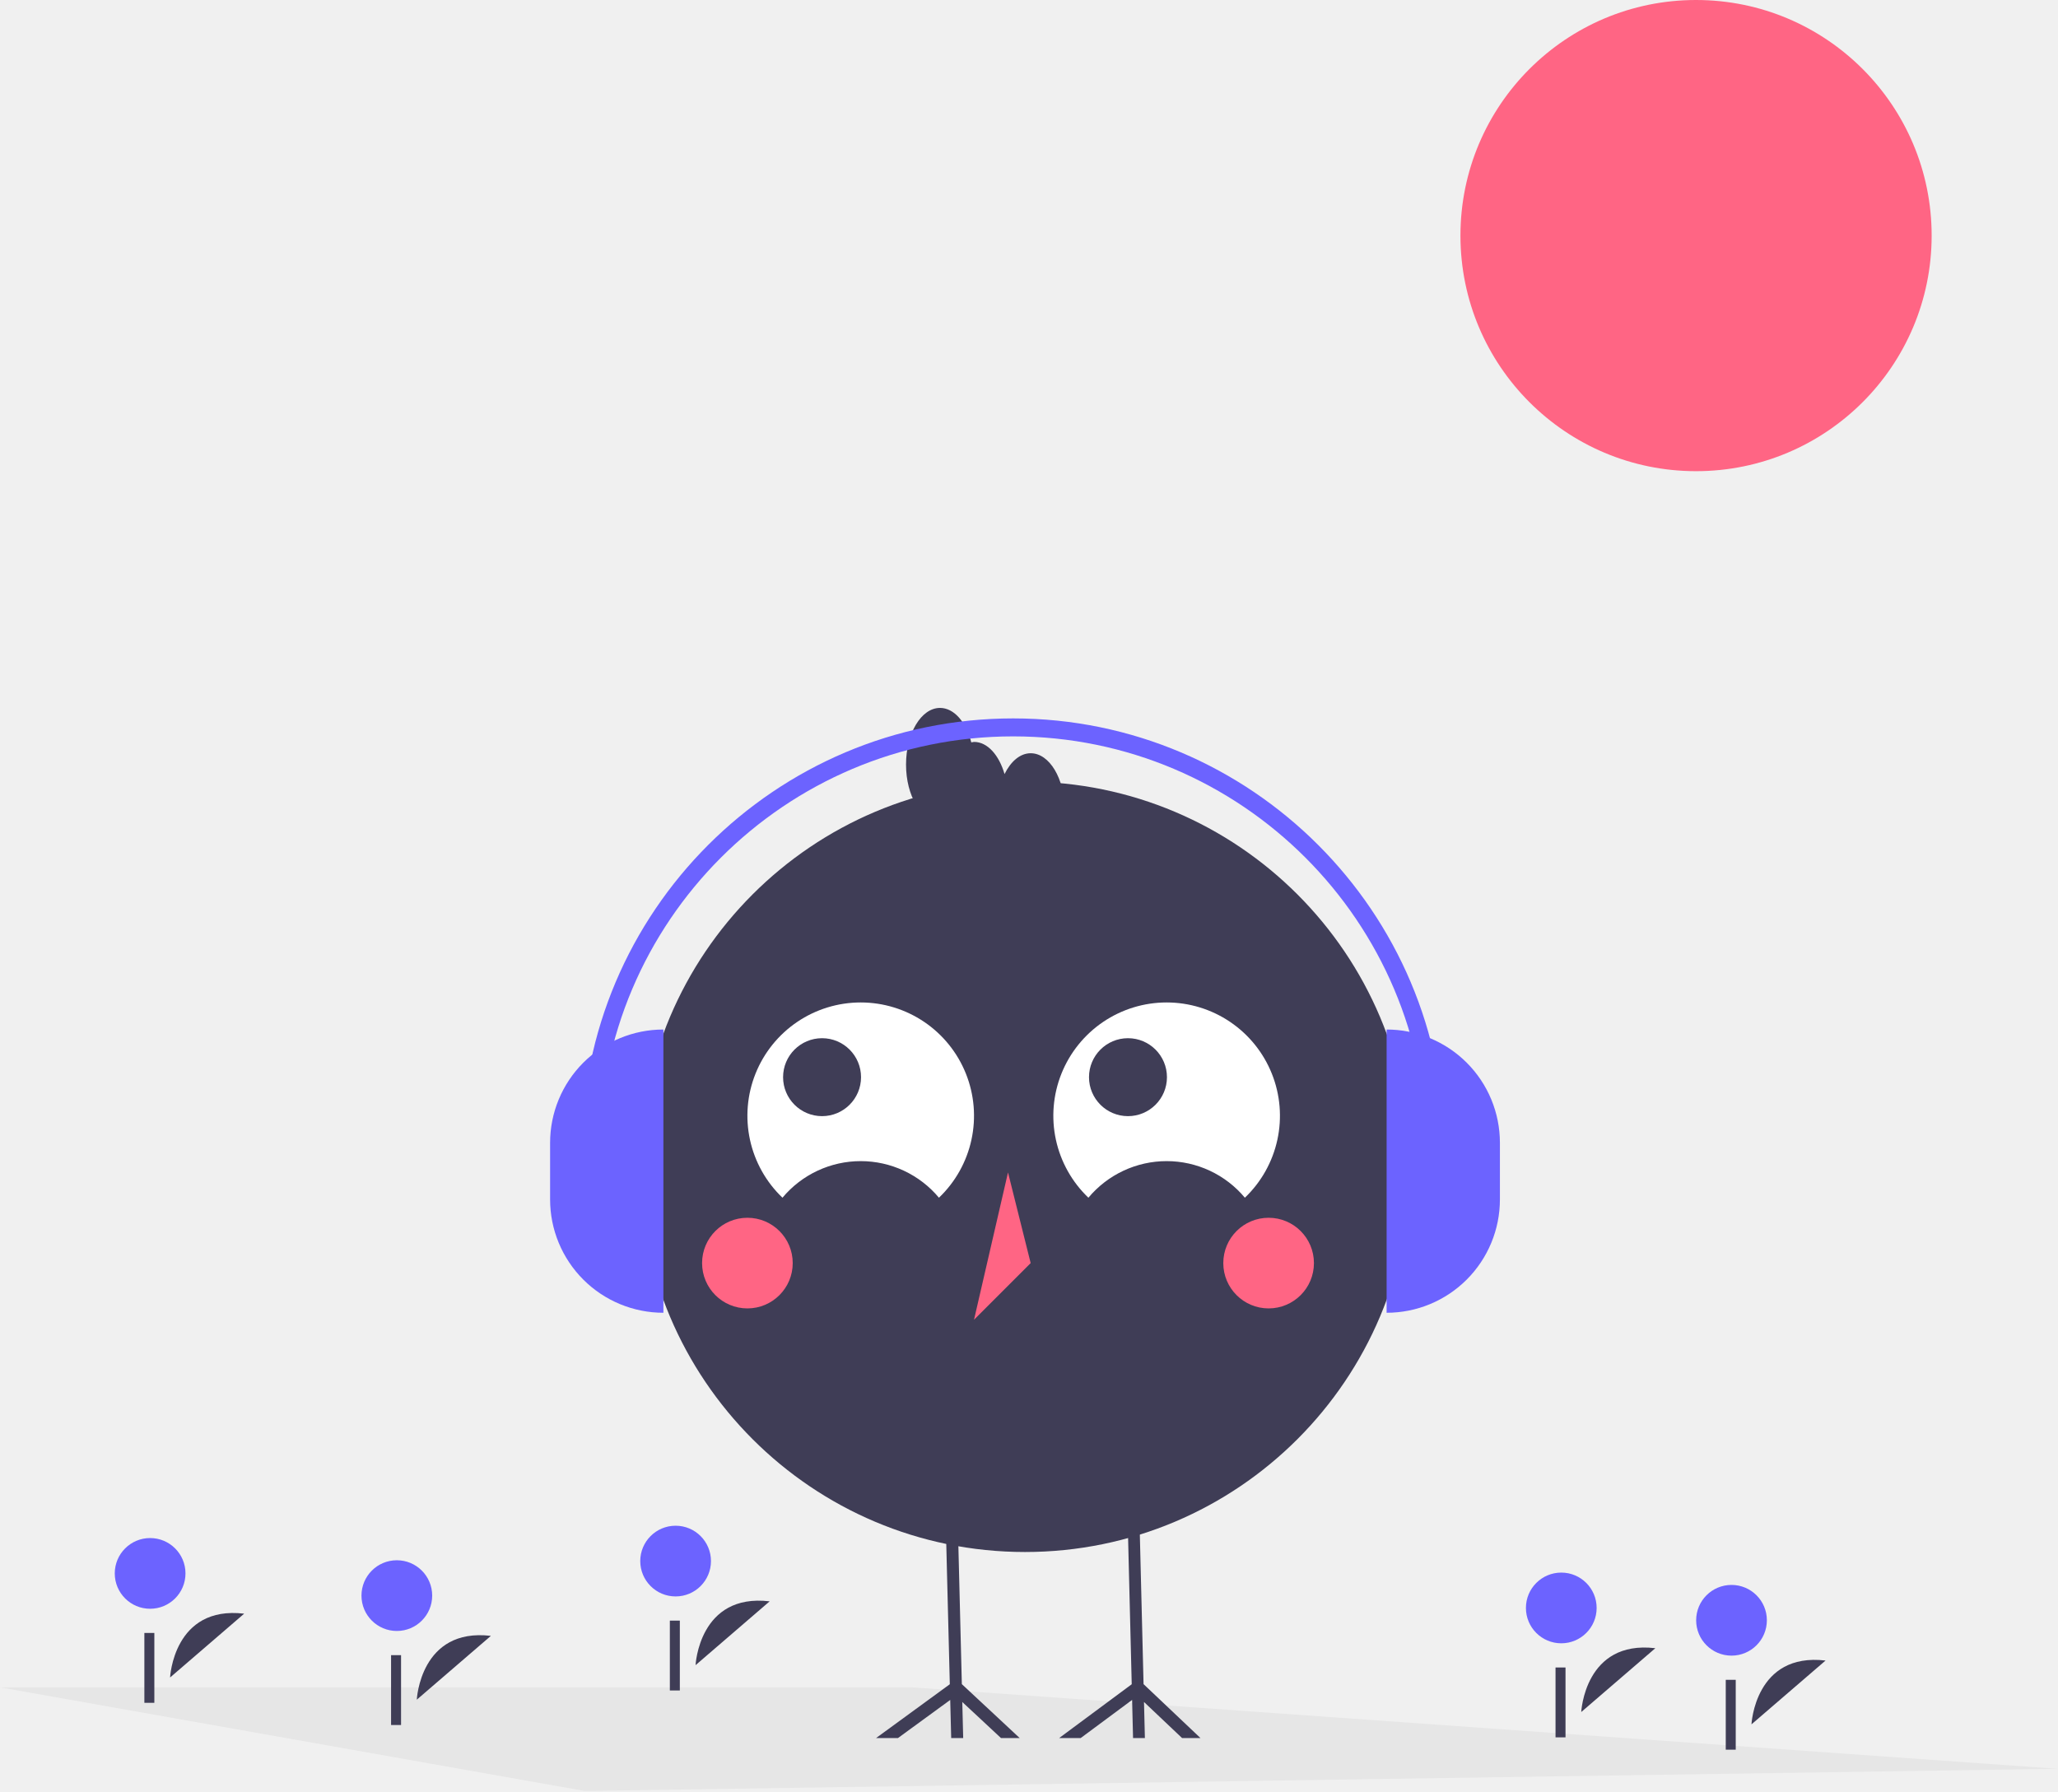
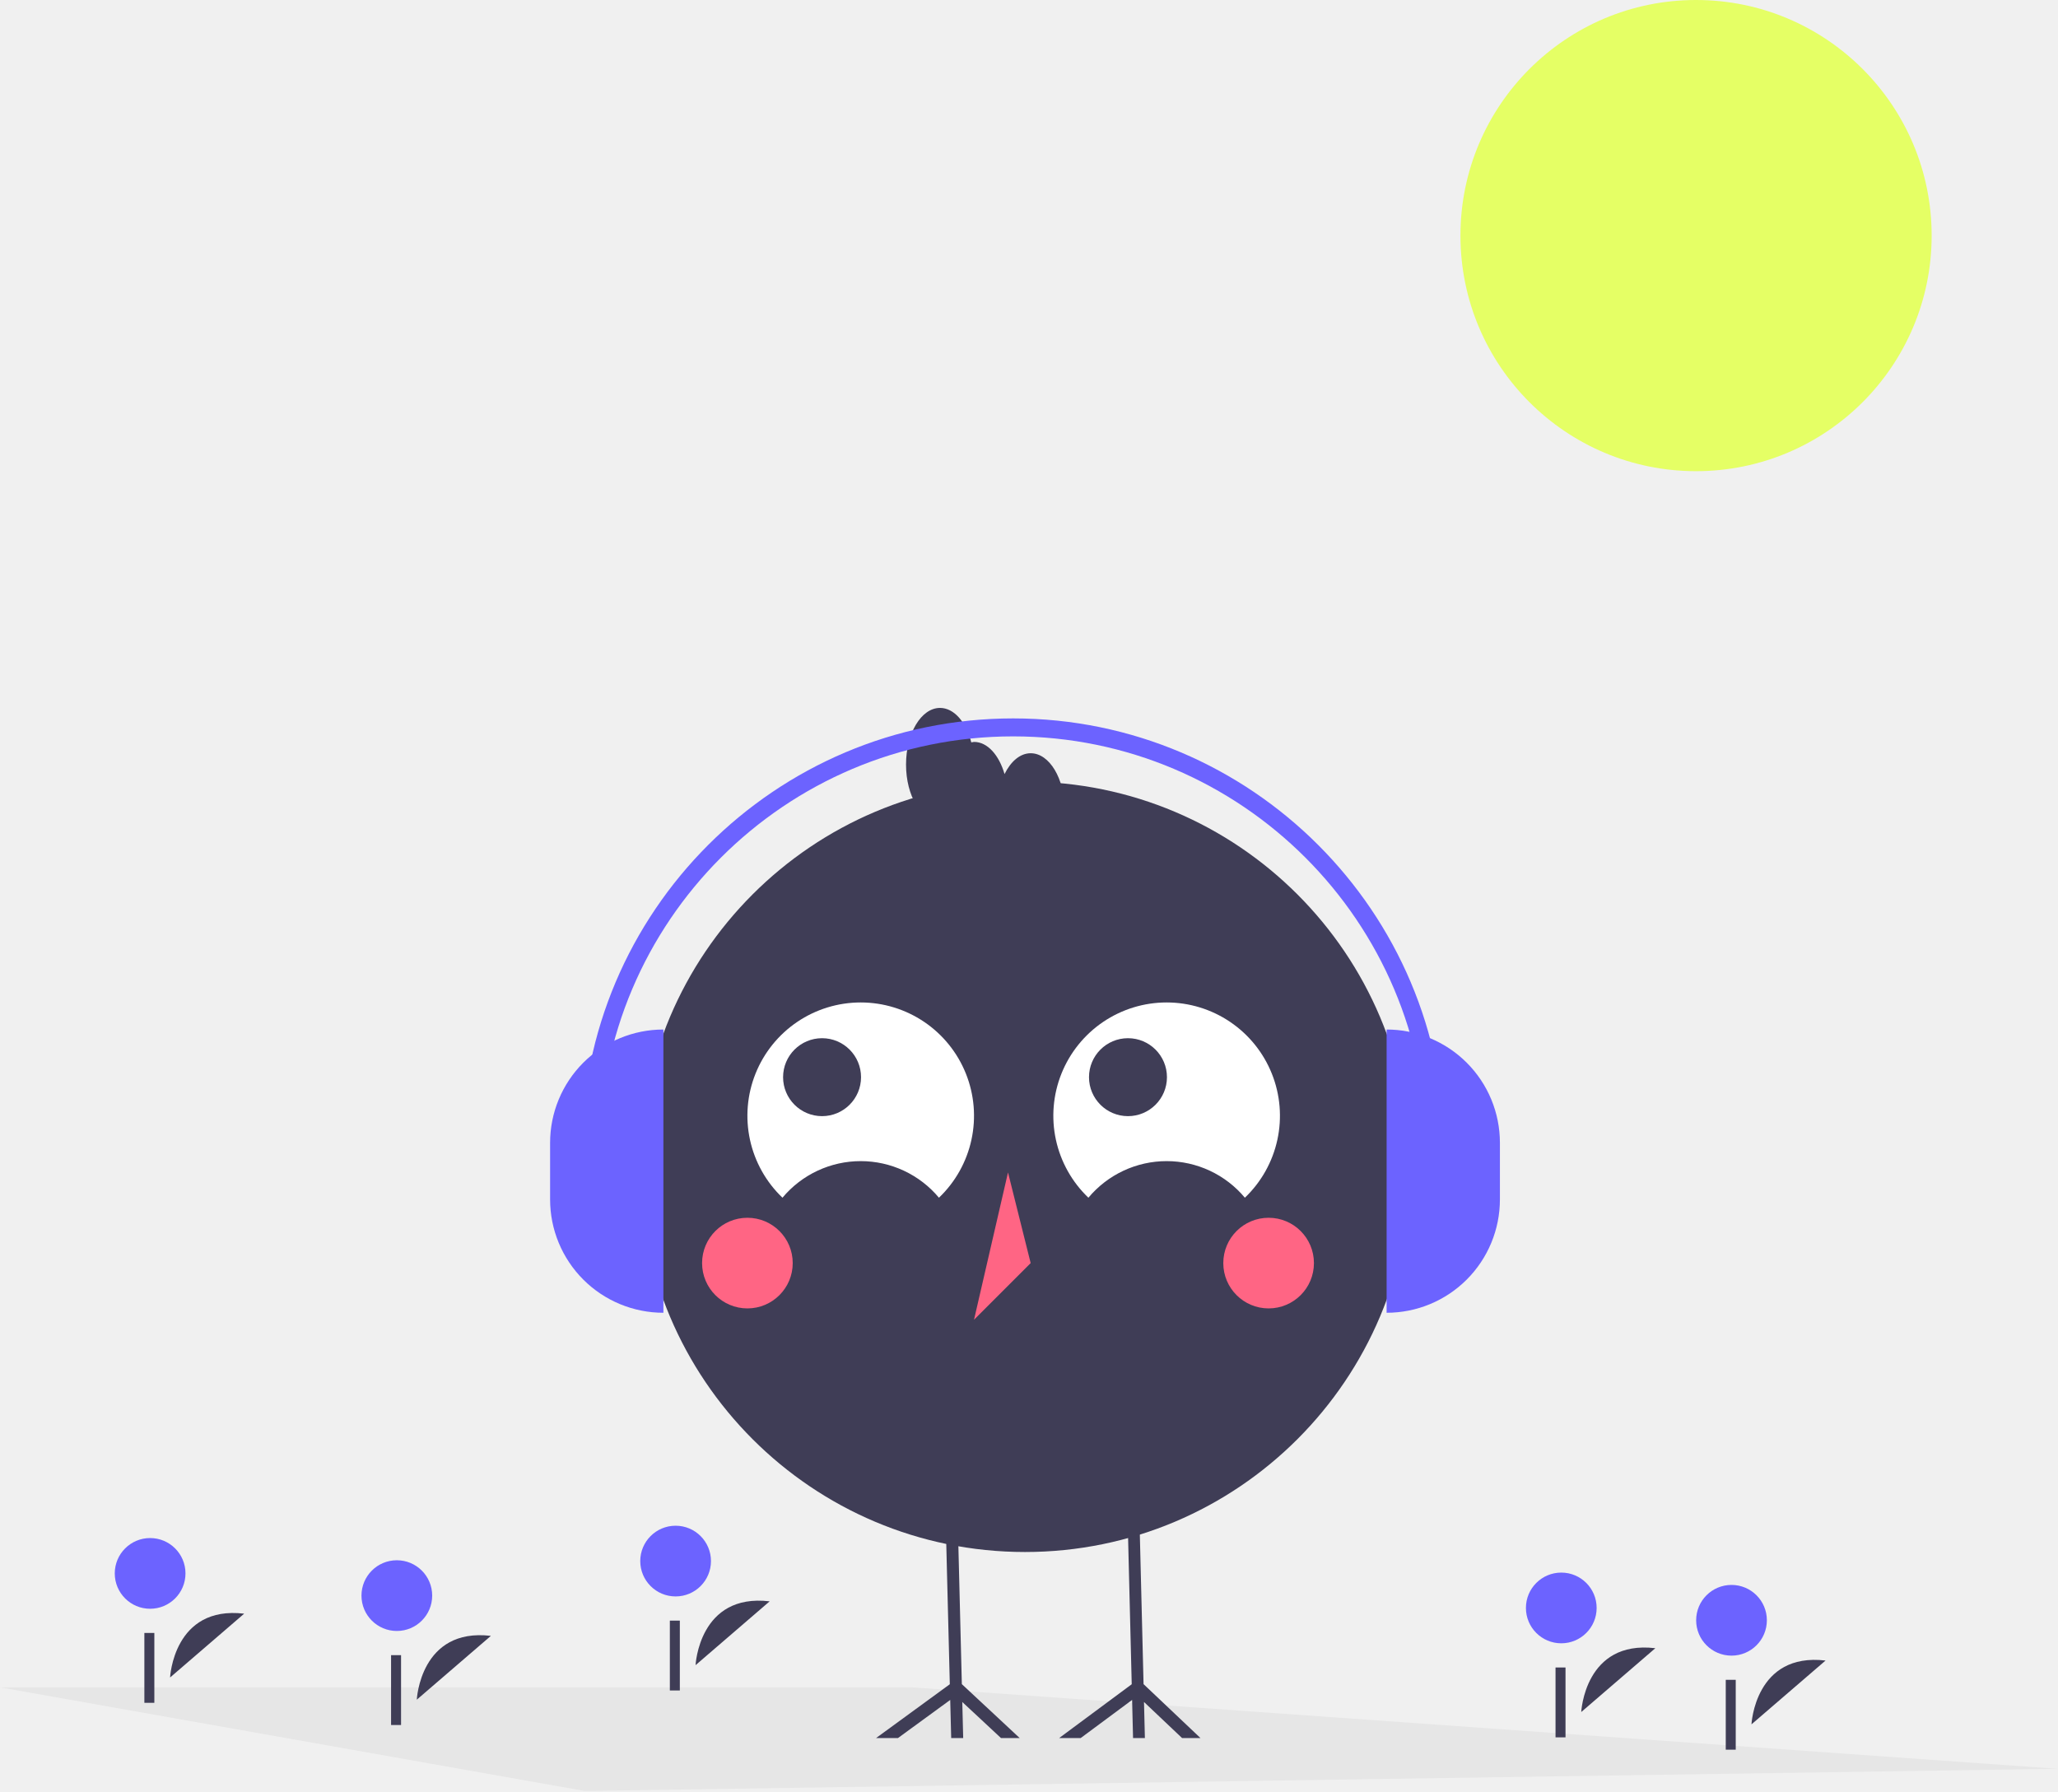
<svg xmlns="http://www.w3.org/2000/svg" width="888" height="773" viewBox="0 0 888 773" fill="none">
  <g id="undraw_happy_music_g6wc 1" clip-path="url(#clip0_2_2)">
    <path id="Vector" d="M887.772 763.25L252.263 772.831L0 728.121H393.817L887.772 763.25Z" fill="#E6E6E6" />
-     <path id="sun" d="M731.822 203.32C787.968 203.32 833.482 157.806 833.482 101.66C833.482 45.515 787.968 0 731.822 0C675.677 0 630.162 45.515 630.162 101.66C630.162 157.806 675.677 203.32 731.822 203.32Z" fill="#FF6584" />
+     <path id="sun" d="M731.822 203.32C787.968 203.32 833.482 157.806 833.482 101.66C833.482 45.515 787.968 0 731.822 0C675.677 0 630.162 45.515 630.162 101.66C630.162 157.806 675.677 203.32 731.822 203.32Z" fill="#e5ff65" />
    <g id="flower">
      <path id="Vector_2" d="M179.84 733.435C179.84 733.435 181.327 702.276 211.812 705.898Z" fill="#3F3D56" />
      <path id="Vector_3" d="M171.227 703.784C179.653 703.784 186.484 696.953 186.484 688.526C186.484 680.1 179.653 673.269 171.227 673.269C162.801 673.269 155.97 680.1 155.97 688.526C155.97 696.953 162.801 703.784 171.227 703.784Z" fill="#6C63FF" />
      <path id="Vector_4" d="M173.051 714.218H168.744V744.365H173.051V714.218Z" fill="#3F3D56" />
    </g>
    <g id="flower">
      <path id="Vector_5" d="M682.287 738.757C682.287 738.757 683.774 707.599 714.258 711.22Z" fill="#3F3D56" />
      <path id="Vector_6" d="M673.673 709.106C682.1 709.106 688.93 702.275 688.93 693.849C688.93 685.423 682.1 678.592 673.673 678.592C665.247 678.592 658.416 685.423 658.416 693.849C658.416 702.275 665.247 709.106 673.673 709.106Z" fill="#6C63FF" />
      <path id="Vector_7" d="M675.497 719.541H671.191V749.688H675.497V719.541Z" fill="#3F3D56" />
    </g>
    <g id="flower">
      <path id="Vector_8" d="M755.738 744.08C755.738 744.08 757.225 712.921 787.709 716.543Z" fill="#3F3D56" />
      <path id="Vector_9" d="M747.124 714.429C755.55 714.429 762.381 707.598 762.381 699.171C762.381 690.745 755.55 683.914 747.124 683.914C738.698 683.914 731.867 690.745 731.867 699.171C731.867 707.598 738.698 714.429 747.124 714.429Z" fill="#6C63FF" />
      <path id="Vector_10" d="M748.948 724.863H744.642V755.01H748.948V724.863Z" fill="#3F3D56" />
    </g>
    <g id="flower">
      <path id="Vector_11" d="M300.129 718.532C300.129 718.532 301.616 687.373 332.101 690.995Z" fill="#3F3D56" />
      <path id="Vector_12" d="M291.516 688.88C299.942 688.88 306.773 682.05 306.773 673.623C306.773 665.197 299.942 658.366 291.516 658.366C283.09 658.366 276.259 665.197 276.259 673.623C276.259 682.05 283.09 688.88 291.516 688.88Z" fill="#6C63FF" />
      <path id="Vector_13" d="M293.34 699.315H289.033V729.462H293.34V699.315Z" fill="#3F3D56" />
    </g>
    <g id="flower">
      <path id="Vector_14" d="M73.39 723.854C73.39 723.854 74.877 692.696 105.361 696.317Z" fill="#3F3D56" />
      <path id="Vector_15" d="M64.776 694.203C73.203 694.203 80.034 687.372 80.034 678.946C80.034 670.52 73.203 663.689 64.776 663.689C56.35 663.689 49.519 670.52 49.519 678.946C49.519 687.372 56.35 694.203 64.776 694.203Z" fill="#6C63FF" />
      <path id="Vector_16" d="M66.6 704.638H62.294V734.785H66.6V704.638Z" fill="#3F3D56" />
    </g>
    <g id="legs">
      <path id="Vector_17" d="M510.061 750L493.621 734.432L494.004 750H488.898L488.49 733.539L466.292 750H457L488.324 726.771L487.111 677.995L486.204 641.158L491.298 641L492.217 677.995L493.429 726.728L518 750H510.061Z" fill="#3F3D56" />
      <path id="Vector_18" d="M431.928 750L415.215 734.432L415.605 750H410.428L410.012 733.539L387.447 750H378L409.831 726.771L408.598 677.995L407.677 641.158L412.867 641L413.801 677.995L415.021 726.728L440 750H431.928Z" fill="#3F3D56" />
    </g>
    <g id="head">
      <path id="Vector_19" d="M442.277 669.71C534.082 669.71 608.505 595.287 608.505 503.482C608.505 411.677 534.082 337.254 442.277 337.254C350.472 337.254 276.049 411.677 276.049 503.482C276.049 595.287 350.472 669.71 442.277 669.71Z" fill="#3F3D56" />
      <path id="Vector_20" d="M337.626 516.826C341.754 511.883 346.918 507.908 352.751 505.179C358.584 502.451 364.946 501.037 371.385 501.037C377.825 501.037 384.187 502.451 390.02 505.179C395.853 507.908 401.017 511.883 405.145 516.826C412.209 510.082 417.092 501.377 419.163 491.833C421.235 482.289 420.401 472.343 416.769 463.278C413.136 454.212 406.872 446.442 398.783 440.969C390.694 435.496 381.152 432.571 371.385 432.571C361.619 432.571 352.077 435.496 343.988 440.969C335.899 446.442 329.635 454.212 326.002 463.278C322.37 472.343 321.536 482.289 323.607 491.833C325.679 501.377 330.562 510.082 337.626 516.826V516.826Z" fill="white" />
      <path id="Vector_21" d="M469.631 516.826C473.759 511.883 478.922 507.908 484.756 505.179C490.589 502.451 496.95 501.037 503.39 501.037C509.83 501.037 516.191 502.451 522.025 505.179C527.858 507.908 533.021 511.883 537.15 516.826C544.214 510.082 549.096 501.377 551.168 491.833C553.24 482.289 552.406 472.343 548.773 463.278C545.141 454.212 538.877 446.442 530.788 440.969C522.699 435.496 513.157 432.571 503.39 432.571C493.624 432.571 484.081 435.496 475.993 440.969C467.904 446.442 461.64 454.212 458.007 463.278C454.375 472.343 453.541 482.289 455.612 491.833C457.684 501.377 462.567 510.082 469.631 516.826Z" fill="white" />
      <g id="eye_balls">
        <path id="Vector_22" d="M354.707 481.632C363.996 481.632 371.525 474.102 371.525 464.814C371.525 455.526 363.996 447.996 354.707 447.996C345.419 447.996 337.889 455.526 337.889 464.814C337.889 474.102 345.419 481.632 354.707 481.632Z" fill="#3F3D56" />
        <path id="Vector_23" d="M486.707 481.632C495.996 481.632 503.525 474.102 503.525 464.814C503.525 455.526 495.996 447.996 486.707 447.996C477.419 447.996 469.889 455.526 469.889 464.814C469.889 474.102 477.419 481.632 486.707 481.632Z" fill="#3F3D56" />
      </g>
      <path id="Vector_24" d="M322.495 564.595C333.295 564.595 342.051 555.84 342.051 545.039C342.051 534.238 333.295 525.483 322.495 525.483C311.694 525.483 302.939 534.238 302.939 545.039C302.939 555.84 311.694 564.595 322.495 564.595Z" fill="#FF6584" />
      <path id="Vector_25" d="M547.392 564.595C558.192 564.595 566.948 555.84 566.948 545.039C566.948 534.238 558.192 525.483 547.392 525.483C536.591 525.483 527.836 534.238 527.836 545.039C527.836 555.84 536.591 564.595 547.392 564.595Z" fill="#FF6584" />
      <path id="Vector_26" d="M434.943 505.926L420.276 569.484L444.721 545.039L434.943 505.926Z" fill="#FF6584" />
      <path id="Vector_27" d="M444.721 325.031C440.16 325.031 436.137 328.574 433.447 334.016C431.075 325.833 426.094 320.142 420.276 320.142C419.881 320.181 419.488 320.247 419.102 320.339C416.866 311.602 411.668 305.475 405.609 305.475C397.508 305.475 390.942 316.419 390.942 329.92C390.942 343.421 397.508 354.365 405.609 354.365C406.004 354.326 406.397 354.26 406.783 354.168C409.019 362.905 414.217 369.033 420.276 369.033C424.837 369.033 428.861 365.49 431.551 360.048C433.922 368.231 438.904 373.922 444.721 373.922C452.822 373.922 459.389 362.977 459.389 349.476C459.389 335.976 452.822 325.031 444.721 325.031Z" fill="#3F3D56" />
      <g id="ear_muffs">
        <path id="ear_muff" d="M286.25 566.475C279.83 566.475 273.472 565.21 267.541 562.754C261.609 560.297 256.219 556.695 251.679 552.155C247.14 547.615 243.538 542.226 241.081 536.294C238.624 530.362 237.36 524.005 237.36 517.584V493.139C237.36 480.172 242.511 467.737 251.679 458.568C260.848 449.399 273.284 444.248 286.25 444.248V444.248V566.475Z" fill="#6C63FF" />
        <path id="ear_muff" d="M598.303 444.248C604.724 444.248 611.081 445.513 617.013 447.97C622.945 450.427 628.334 454.028 632.874 458.568C637.414 463.108 641.016 468.498 643.473 474.429C645.93 480.361 647.194 486.719 647.194 493.139V517.584C647.194 524.005 645.93 530.362 643.473 536.294C641.016 542.226 637.414 547.615 632.874 552.155C628.334 556.695 622.945 560.296 617.013 562.753C611.081 565.21 604.724 566.475 598.304 566.475V566.475V444.248H598.303Z" fill="#6C63FF" />
      </g>
    </g>
    <g id="ear_phone_handle">
      <path id="Vector_28" d="M623.342 496.171H615.585C615.585 397.793 535.549 317.757 437.171 317.757C338.793 317.757 258.757 397.793 258.757 496.171H251C251 393.516 334.516 310 437.171 310C539.826 310 623.342 393.516 623.342 496.171Z" fill="#6C63FF" />
    </g>
    <path id="music_note" style="--order: 1" d="M171.547 347.473L171.549 347.47L167.904 345.953L152.528 339.452L147.016 337.123L146.593 338.19L139.189 356.884L160.026 365.704L160.136 365.803L158.731 369.114C158.539 369.416 158.375 369.736 158.241 370.069C157.258 372.553 159.116 375.023 160.872 375.718C162.628 376.414 164.849 374.965 165.833 372.481C166.803 370.031 165.855 366.919 164.143 366.167L164.145 366.164L160.501 364.647L148.034 359.8L155.157 341.815L154.101 341.397L146.975 359.389L145.434 358.79L152.588 340.728L152.776 340.807L167.43 347.01L167.539 347.109L166.135 350.42C165.943 350.722 165.779 351.042 165.645 351.375C164.662 353.859 166.519 356.329 168.276 357.024C170.032 357.72 172.253 356.271 173.237 353.787C174.207 351.337 173.259 348.225 171.547 347.473Z" />
    <path id="music_note" style="--order: 2" d="M243.667 393.367C236.103 389.043 237.617 379.552 237.617 379.552C237.426 373.387 232.333 374.26 232.333 374.26L230.479 374.683C229.618 374.283 228.669 374.108 227.722 374.173L224.902 374.648C231.324 376.156 230.796 381.528 230.796 381.528L231.696 387.809L214.87 381.021L216.802 376.466C217.069 376.046 217.297 375.602 217.482 375.139C218.848 371.69 216.268 368.259 213.829 367.293C211.39 366.327 208.305 368.34 206.939 371.789C205.591 375.192 206.908 379.514 209.285 380.558L209.283 380.562L214.345 382.67L214.382 382.551L243.667 393.367ZM235.123 382.331L235.662 388.343C233.757 385.67 232.862 382.408 233.137 379.137C233.092 377.973 232.699 376.85 232.01 375.911C233.07 376.591 233.922 377.55 234.471 378.683C235.02 379.816 235.246 381.078 235.123 382.331V382.331Z" />
    <path id="music_note" style="--order: 3" d="M115.319 304.456L115.321 304.452L110.259 302.344L89.105 294.12L94.444 289.37C95.489 287.978 97.031 287.043 98.749 286.762C100.467 286.48 102.227 286.874 103.661 287.86L102.004 285.398C102.004 285.398 98.889 281.274 94.529 285.637C94.529 285.637 89.134 293.59 80.66 291.563L109.601 303.812L109.752 303.95L107.802 308.548C107.535 308.968 107.308 309.413 107.122 309.875C105.756 313.324 108.336 316.755 110.775 317.721C113.214 318.688 116.299 316.674 117.665 313.225C119.013 309.823 117.696 305.5 115.319 304.456Z" />
    <path id="music_note" style="--order: 5" d="M192.766 277.541L190.816 282.14C190.549 282.56 190.321 283.004 190.135 283.467C188.769 286.916 191.349 290.347 193.788 291.313C196.228 292.279 199.313 290.266 200.679 286.817C202.026 283.414 200.709 279.092 198.332 278.048L198.334 278.044L193.273 275.936L175.958 269.205L185.851 244.225L184.385 243.644L174.488 268.633L172.347 267.801L182.282 242.714L182.544 242.825L202.897 251.439L203.049 251.577L201.099 256.175C200.832 256.596 200.604 257.04 200.418 257.503C199.052 260.952 201.632 264.383 204.072 265.349C206.511 266.315 209.596 264.302 210.962 260.853C212.309 257.45 210.992 253.128 208.616 252.083L208.618 252.079L203.556 249.972L182.871 241.227L182.87 241.227L182.199 240.943L174.544 237.707L163.674 265.155L192.614 277.404L192.766 277.541Z" />
    <path id="music_note" style="--order: 6" d="M101.054 136.972L101.057 136.965L92.344 133.336L55.928 119.18L65.119 111.003C65.119 111.003 71.233 102.52 80.985 108.404L78.133 104.164C78.133 104.164 72.771 97.066 65.265 104.576C65.265 104.576 55.978 118.267 41.391 114.777L91.21 135.863L91.471 136.1L88.114 144.016C87.655 144.74 87.263 145.505 86.943 146.3C84.591 152.238 89.033 158.145 93.232 159.808C97.43 161.471 102.741 158.005 105.093 152.067C107.412 146.21 105.145 138.77 101.054 136.972Z" />
    <path id="music_note" style="--order: 7" d="M127.794 255.885C109.709 245.546 113.328 222.855 113.328 222.855C112.873 208.114 100.694 210.201 100.694 210.201L96.261 211.213C94.202 210.257 91.935 209.838 89.671 209.994L82.928 211.128C98.281 214.736 97.02 227.579 97.02 227.579L99.171 242.596L58.942 226.367L63.56 215.476C64.199 214.471 64.743 213.409 65.188 212.303C68.454 204.056 62.285 195.853 56.453 193.543C50.621 191.233 43.245 196.047 39.979 204.294C36.757 212.428 39.906 222.763 45.589 225.26L45.584 225.27L57.686 230.309L57.776 230.024L127.794 255.885ZM107.365 229.499L108.659 243.923C101.063 233.84 102.616 221.861 102.616 221.861C102.509 219.079 101.57 216.393 99.922 214.15C108.647 219.371 107.364 229.499 107.364 229.499H107.365Z" />
  </g>
  <defs>
    <clipPath id="clip0_2_2">
      <rect width="887.772" height="772.831" fill="white" />
    </clipPath>
  </defs>
</svg>
